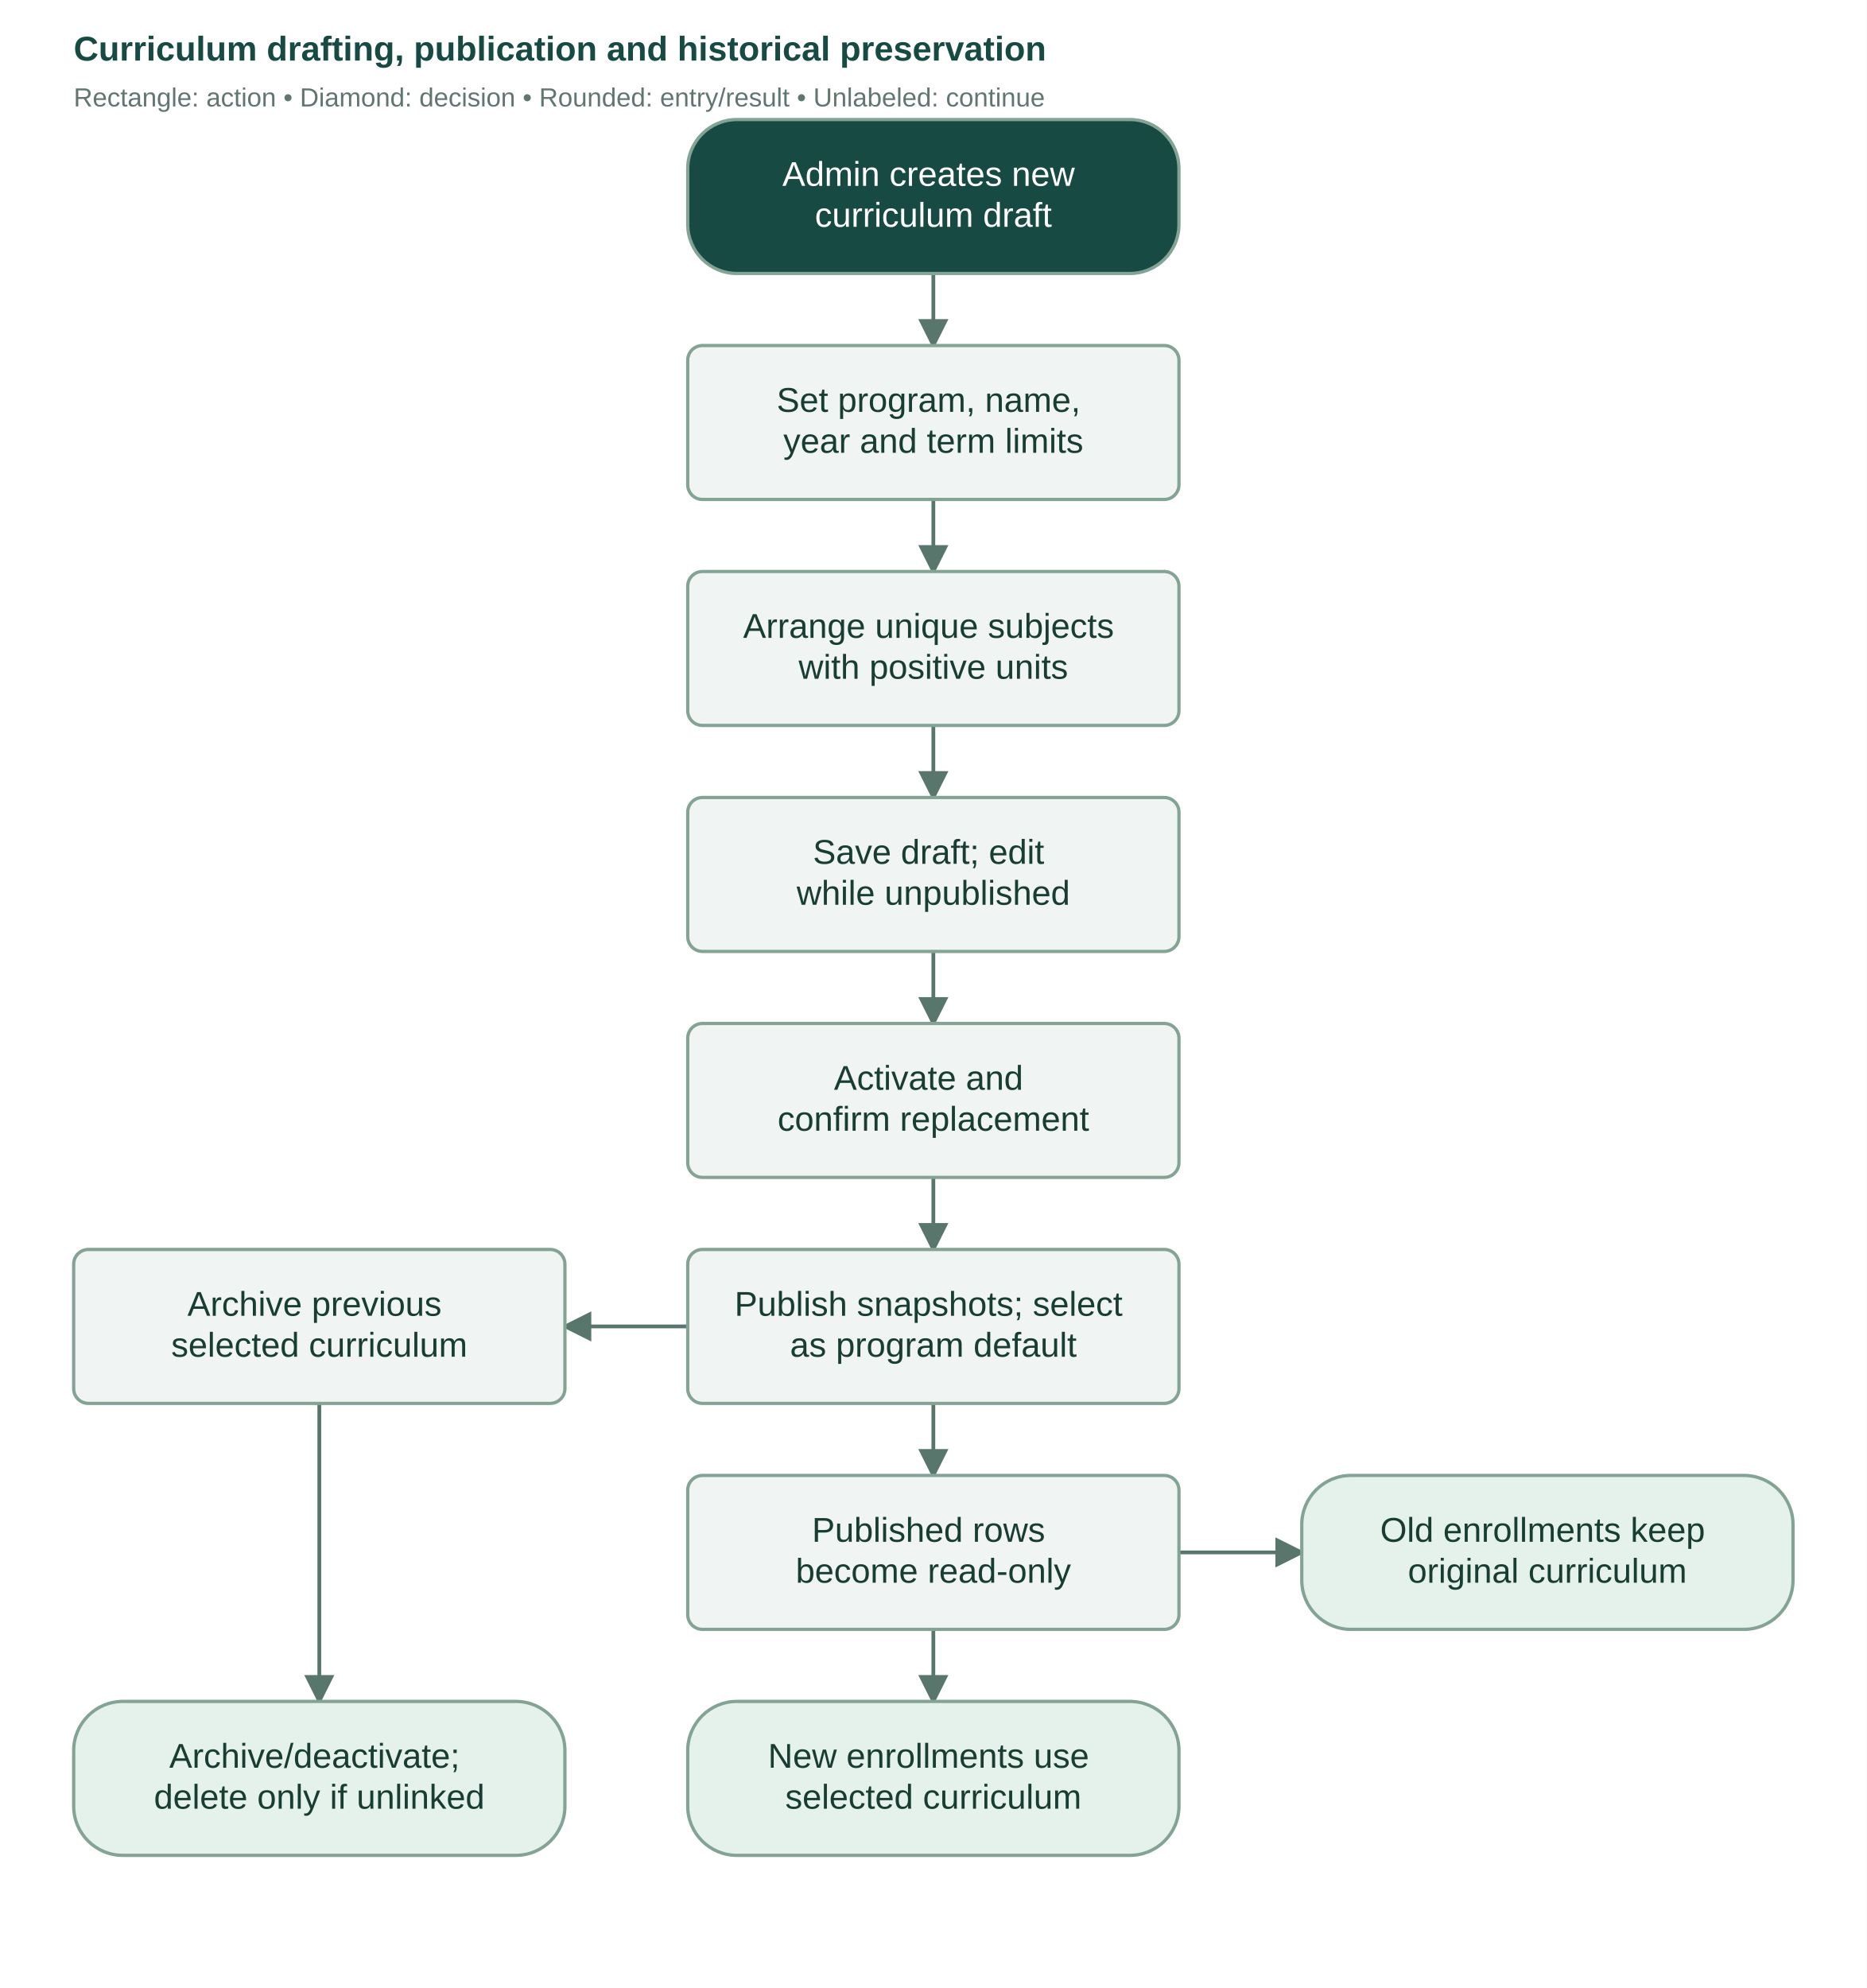
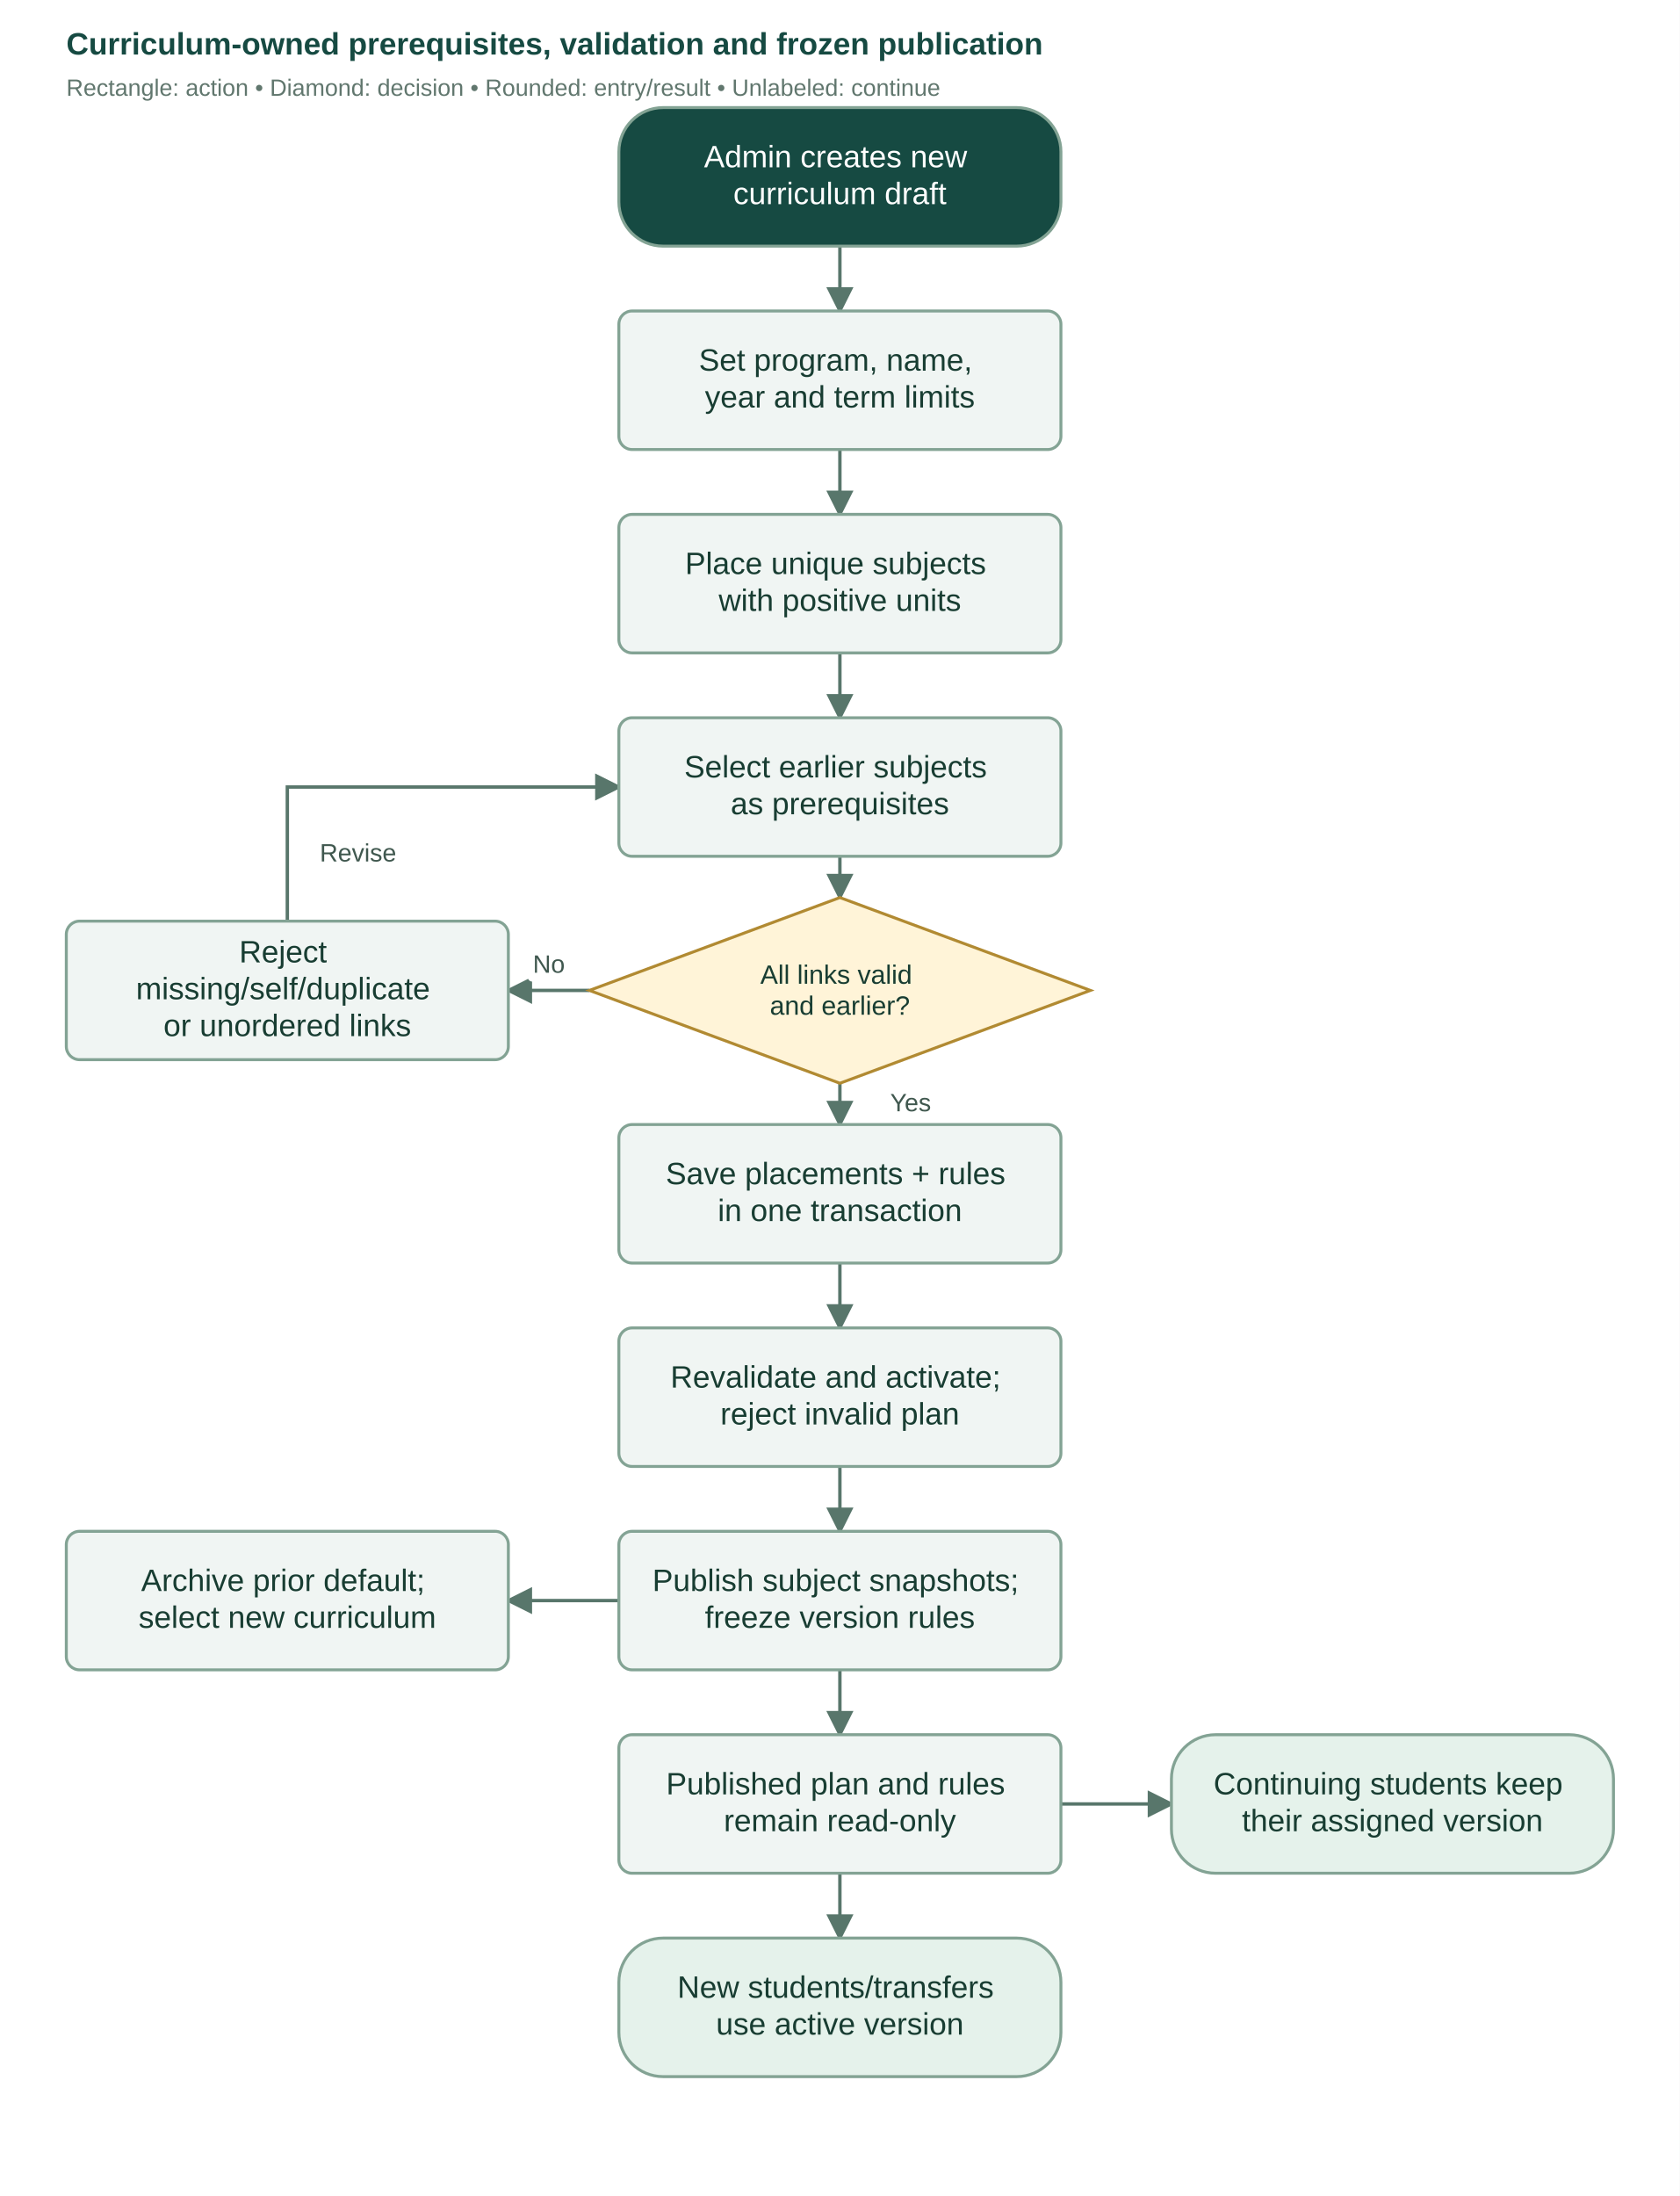
- <svg xmlns="http://www.w3.org/2000/svg" width="1140" height="1214" viewBox="0 0 1140 1214">
+ <svg xmlns="http://www.w3.org/2000/svg" width="1140" height="1490" viewBox="0 0 1140 1490">
  <rect width="100%" height="100%" fill="white" />
  <defs>
    <marker id="arrow" markerWidth="9" markerHeight="9" refX="7" refY="4" orient="auto">
      <path d="M0,0 L8,4 L0,8 z" fill="#58766b" />
    </marker>
  </defs>
-   <text x="45" y="37" font-family="Arial" font-size="21" font-weight="bold" fill="#164a42">Curriculum drafting, publication and historical preservation</text>
+   <text x="45" y="37" font-family="Arial" font-size="21" font-weight="bold" fill="#164a42">Curriculum-owned prerequisites, validation and frozen publication</text>
  <text x="45" y="65" font-family="Arial" font-size="16" fill="#61776e">Rectangle: action  •  Diamond: decision  •  Rounded: entry/result  •  Unlabeled: continue</text>
  <polyline points="570,167 570,211" fill="none" stroke="#58766b" stroke-width="2.3" marker-end="url(#arrow)" />
  <polyline points="570,305 570,349" fill="none" stroke="#58766b" stroke-width="2.3" marker-end="url(#arrow)" />
  <polyline points="570,443 570,487" fill="none" stroke="#58766b" stroke-width="2.3" marker-end="url(#arrow)" />
-   <polyline points="570,581 570,625" fill="none" stroke="#58766b" stroke-width="2.3" marker-end="url(#arrow)" />
-   <polyline points="570,719 570,763" fill="none" stroke="#58766b" stroke-width="2.3" marker-end="url(#arrow)" />
-   <polyline points="420,810 345,810" fill="none" stroke="#58766b" stroke-width="2.3" marker-end="url(#arrow)" />
+   <polyline points="570,581 570,609" fill="none" stroke="#58766b" stroke-width="2.3" marker-end="url(#arrow)" />
+   <polyline points="400,672 345,672" fill="none" stroke="#58766b" stroke-width="2.3" marker-end="url(#arrow)" />
+   <rect x="358.2" y="643" width="28.6" height="23" rx="3" fill="white" />
+   <text x="372.5" y="660" text-anchor="middle" font-family="Arial" font-size="17" fill="#40584f">No</text>
+   <polyline points="195,625 195,534 420,534" fill="none" stroke="#58766b" stroke-width="2.3" marker-end="url(#arrow)" />
+   <rect x="210.1" y="567.5" width="65.8" height="23" rx="3" fill="white" />
+   <text x="243" y="584.5" text-anchor="middle" font-family="Arial" font-size="17" fill="#40584f">Revise</text>
+   <polyline points="570,735 570,763" fill="none" stroke="#58766b" stroke-width="2.3" marker-end="url(#arrow)" />
+   <rect x="599.05" y="737" width="37.9" height="23" rx="3" fill="white" />
+   <text x="618" y="754" text-anchor="middle" font-family="Arial" font-size="17" fill="#40584f">Yes</text>
  <polyline points="570,857 570,901" fill="none" stroke="#58766b" stroke-width="2.3" marker-end="url(#arrow)" />
  <polyline points="570,995 570,1039" fill="none" stroke="#58766b" stroke-width="2.3" marker-end="url(#arrow)" />
-   <polyline points="720,948 795,948" fill="none" stroke="#58766b" stroke-width="2.3" marker-end="url(#arrow)" />
-   <polyline points="195,857 195,1039" fill="none" stroke="#58766b" stroke-width="2.3" marker-end="url(#arrow)" />
+   <polyline points="420,1086 345,1086" fill="none" stroke="#58766b" stroke-width="2.3" marker-end="url(#arrow)" />
+   <polyline points="570,1133 570,1177" fill="none" stroke="#58766b" stroke-width="2.3" marker-end="url(#arrow)" />
+   <polyline points="720,1224 795,1224" fill="none" stroke="#58766b" stroke-width="2.3" marker-end="url(#arrow)" />
+   <polyline points="570,1271 570,1315" fill="none" stroke="#58766b" stroke-width="2.3" marker-end="url(#arrow)" />
  <rect x="420" y="73" width="300" height="94" rx="30" fill="#164a42" stroke="#83a394" stroke-width="2" />
  <text x="570" y="113.5" text-anchor="middle" font-family="Arial" font-size="21" fill="white">
    <tspan x="570" dy="0">Admin creates new</tspan>
    <tspan x="570" dy="25">curriculum draft</tspan>
  </text>
  <rect x="420" y="211" width="300" height="94" rx="9" fill="#f0f5f3" stroke="#83a394" stroke-width="2" />
  <text x="570" y="251.5" text-anchor="middle" font-family="Arial" font-size="21" fill="#183d32">
    <tspan x="570" dy="0">Set program, name,</tspan>
    <tspan x="570" dy="25">year and term limits</tspan>
  </text>
  <rect x="420" y="349" width="300" height="94" rx="9" fill="#f0f5f3" stroke="#83a394" stroke-width="2" />
  <text x="570" y="389.5" text-anchor="middle" font-family="Arial" font-size="21" fill="#183d32">
-     <tspan x="570" dy="0">Arrange unique subjects</tspan>
+     <tspan x="570" dy="0">Place unique subjects</tspan>
    <tspan x="570" dy="25">with positive units</tspan>
  </text>
  <rect x="420" y="487" width="300" height="94" rx="9" fill="#f0f5f3" stroke="#83a394" stroke-width="2" />
  <text x="570" y="527.5" text-anchor="middle" font-family="Arial" font-size="21" fill="#183d32">
-     <tspan x="570" dy="0">Save draft; edit</tspan>
-     <tspan x="570" dy="25">while unpublished</tspan>
+     <tspan x="570" dy="0">Select earlier subjects</tspan>
+     <tspan x="570" dy="25">as prerequisites</tspan>
  </text>
-   <rect x="420" y="625" width="300" height="94" rx="9" fill="#f0f5f3" stroke="#83a394" stroke-width="2" />
-   <text x="570" y="665.5" text-anchor="middle" font-family="Arial" font-size="21" fill="#183d32">
-     <tspan x="570" dy="0">Activate and</tspan>
-     <tspan x="570" dy="25">confirm replacement</tspan>
+   <polygon points="570,609 740,672 570,735 400,672" fill="#fff4d8" stroke="#b18a32" stroke-width="2" />
+   <text x="570" y="667.5" text-anchor="middle" font-family="Arial" font-size="18" fill="#183d32">
+     <tspan x="570" dy="0">All links valid</tspan>
+     <tspan x="570" dy="21">and earlier?</tspan>
+   </text>
+   <rect x="45" y="625" width="300" height="94" rx="9" fill="#f0f5f3" stroke="#83a394" stroke-width="2" />
+   <text x="195" y="653" text-anchor="middle" font-family="Arial" font-size="21" fill="#183d32">
+     <tspan x="195" dy="0">Reject</tspan>
+     <tspan x="195" dy="25">missing/self/duplicate</tspan>
+     <tspan x="195" dy="25">or unordered links</tspan>
  </text>
  <rect x="420" y="763" width="300" height="94" rx="9" fill="#f0f5f3" stroke="#83a394" stroke-width="2" />
  <text x="570" y="803.5" text-anchor="middle" font-family="Arial" font-size="21" fill="#183d32">
-     <tspan x="570" dy="0">Publish snapshots; select</tspan>
-     <tspan x="570" dy="25">as program default</tspan>
-   </text>
-   <rect x="45" y="763" width="300" height="94" rx="9" fill="#f0f5f3" stroke="#83a394" stroke-width="2" />
-   <text x="195" y="803.5" text-anchor="middle" font-family="Arial" font-size="21" fill="#183d32">
-     <tspan x="195" dy="0">Archive previous</tspan>
-     <tspan x="195" dy="25">selected curriculum</tspan>
+     <tspan x="570" dy="0">Save placements + rules</tspan>
+     <tspan x="570" dy="25">in one transaction</tspan>
  </text>
  <rect x="420" y="901" width="300" height="94" rx="9" fill="#f0f5f3" stroke="#83a394" stroke-width="2" />
  <text x="570" y="941.5" text-anchor="middle" font-family="Arial" font-size="21" fill="#183d32">
-     <tspan x="570" dy="0">Published rows</tspan>
-     <tspan x="570" dy="25">become read-only</tspan>
+     <tspan x="570" dy="0">Revalidate and activate;</tspan>
+     <tspan x="570" dy="25">reject invalid plan</tspan>
  </text>
-   <rect x="420" y="1039" width="300" height="94" rx="30" fill="#e5f2eb" stroke="#83a394" stroke-width="2" />
+   <rect x="420" y="1039" width="300" height="94" rx="9" fill="#f0f5f3" stroke="#83a394" stroke-width="2" />
  <text x="570" y="1079.5" text-anchor="middle" font-family="Arial" font-size="21" fill="#183d32">
-     <tspan x="570" dy="0">New enrollments use</tspan>
-     <tspan x="570" dy="25">selected curriculum</tspan>
+     <tspan x="570" dy="0">Publish subject snapshots;</tspan>
+     <tspan x="570" dy="25">freeze version rules</tspan>
  </text>
-   <rect x="795" y="901" width="300" height="94" rx="30" fill="#e5f2eb" stroke="#83a394" stroke-width="2" />
-   <text x="945" y="941.5" text-anchor="middle" font-family="Arial" font-size="21" fill="#183d32">
-     <tspan x="945" dy="0">Old enrollments keep</tspan>
-     <tspan x="945" dy="25">original curriculum</tspan>
+   <rect x="45" y="1039" width="300" height="94" rx="9" fill="#f0f5f3" stroke="#83a394" stroke-width="2" />
+   <text x="195" y="1079.5" text-anchor="middle" font-family="Arial" font-size="21" fill="#183d32">
+     <tspan x="195" dy="0">Archive prior default;</tspan>
+     <tspan x="195" dy="25">select new curriculum</tspan>
  </text>
-   <rect x="45" y="1039" width="300" height="94" rx="30" fill="#e5f2eb" stroke="#83a394" stroke-width="2" />
-   <text x="195" y="1079.5" text-anchor="middle" font-family="Arial" font-size="21" fill="#183d32">
-     <tspan x="195" dy="0">Archive/deactivate;</tspan>
-     <tspan x="195" dy="25">delete only if unlinked</tspan>
+   <rect x="420" y="1177" width="300" height="94" rx="9" fill="#f0f5f3" stroke="#83a394" stroke-width="2" />
+   <text x="570" y="1217.5" text-anchor="middle" font-family="Arial" font-size="21" fill="#183d32">
+     <tspan x="570" dy="0">Published plan and rules</tspan>
+     <tspan x="570" dy="25">remain read-only</tspan>
+   </text>
+   <rect x="795" y="1177" width="300" height="94" rx="30" fill="#e5f2eb" stroke="#83a394" stroke-width="2" />
+   <text x="945" y="1217.5" text-anchor="middle" font-family="Arial" font-size="21" fill="#183d32">
+     <tspan x="945" dy="0">Continuing students keep</tspan>
+     <tspan x="945" dy="25">their assigned version</tspan>
+   </text>
+   <rect x="420" y="1315" width="300" height="94" rx="30" fill="#e5f2eb" stroke="#83a394" stroke-width="2" />
+   <text x="570" y="1355.5" text-anchor="middle" font-family="Arial" font-size="21" fill="#183d32">
+     <tspan x="570" dy="0">New students/transfers</tspan>
+     <tspan x="570" dy="25">use active version</tspan>
  </text>
</svg>
